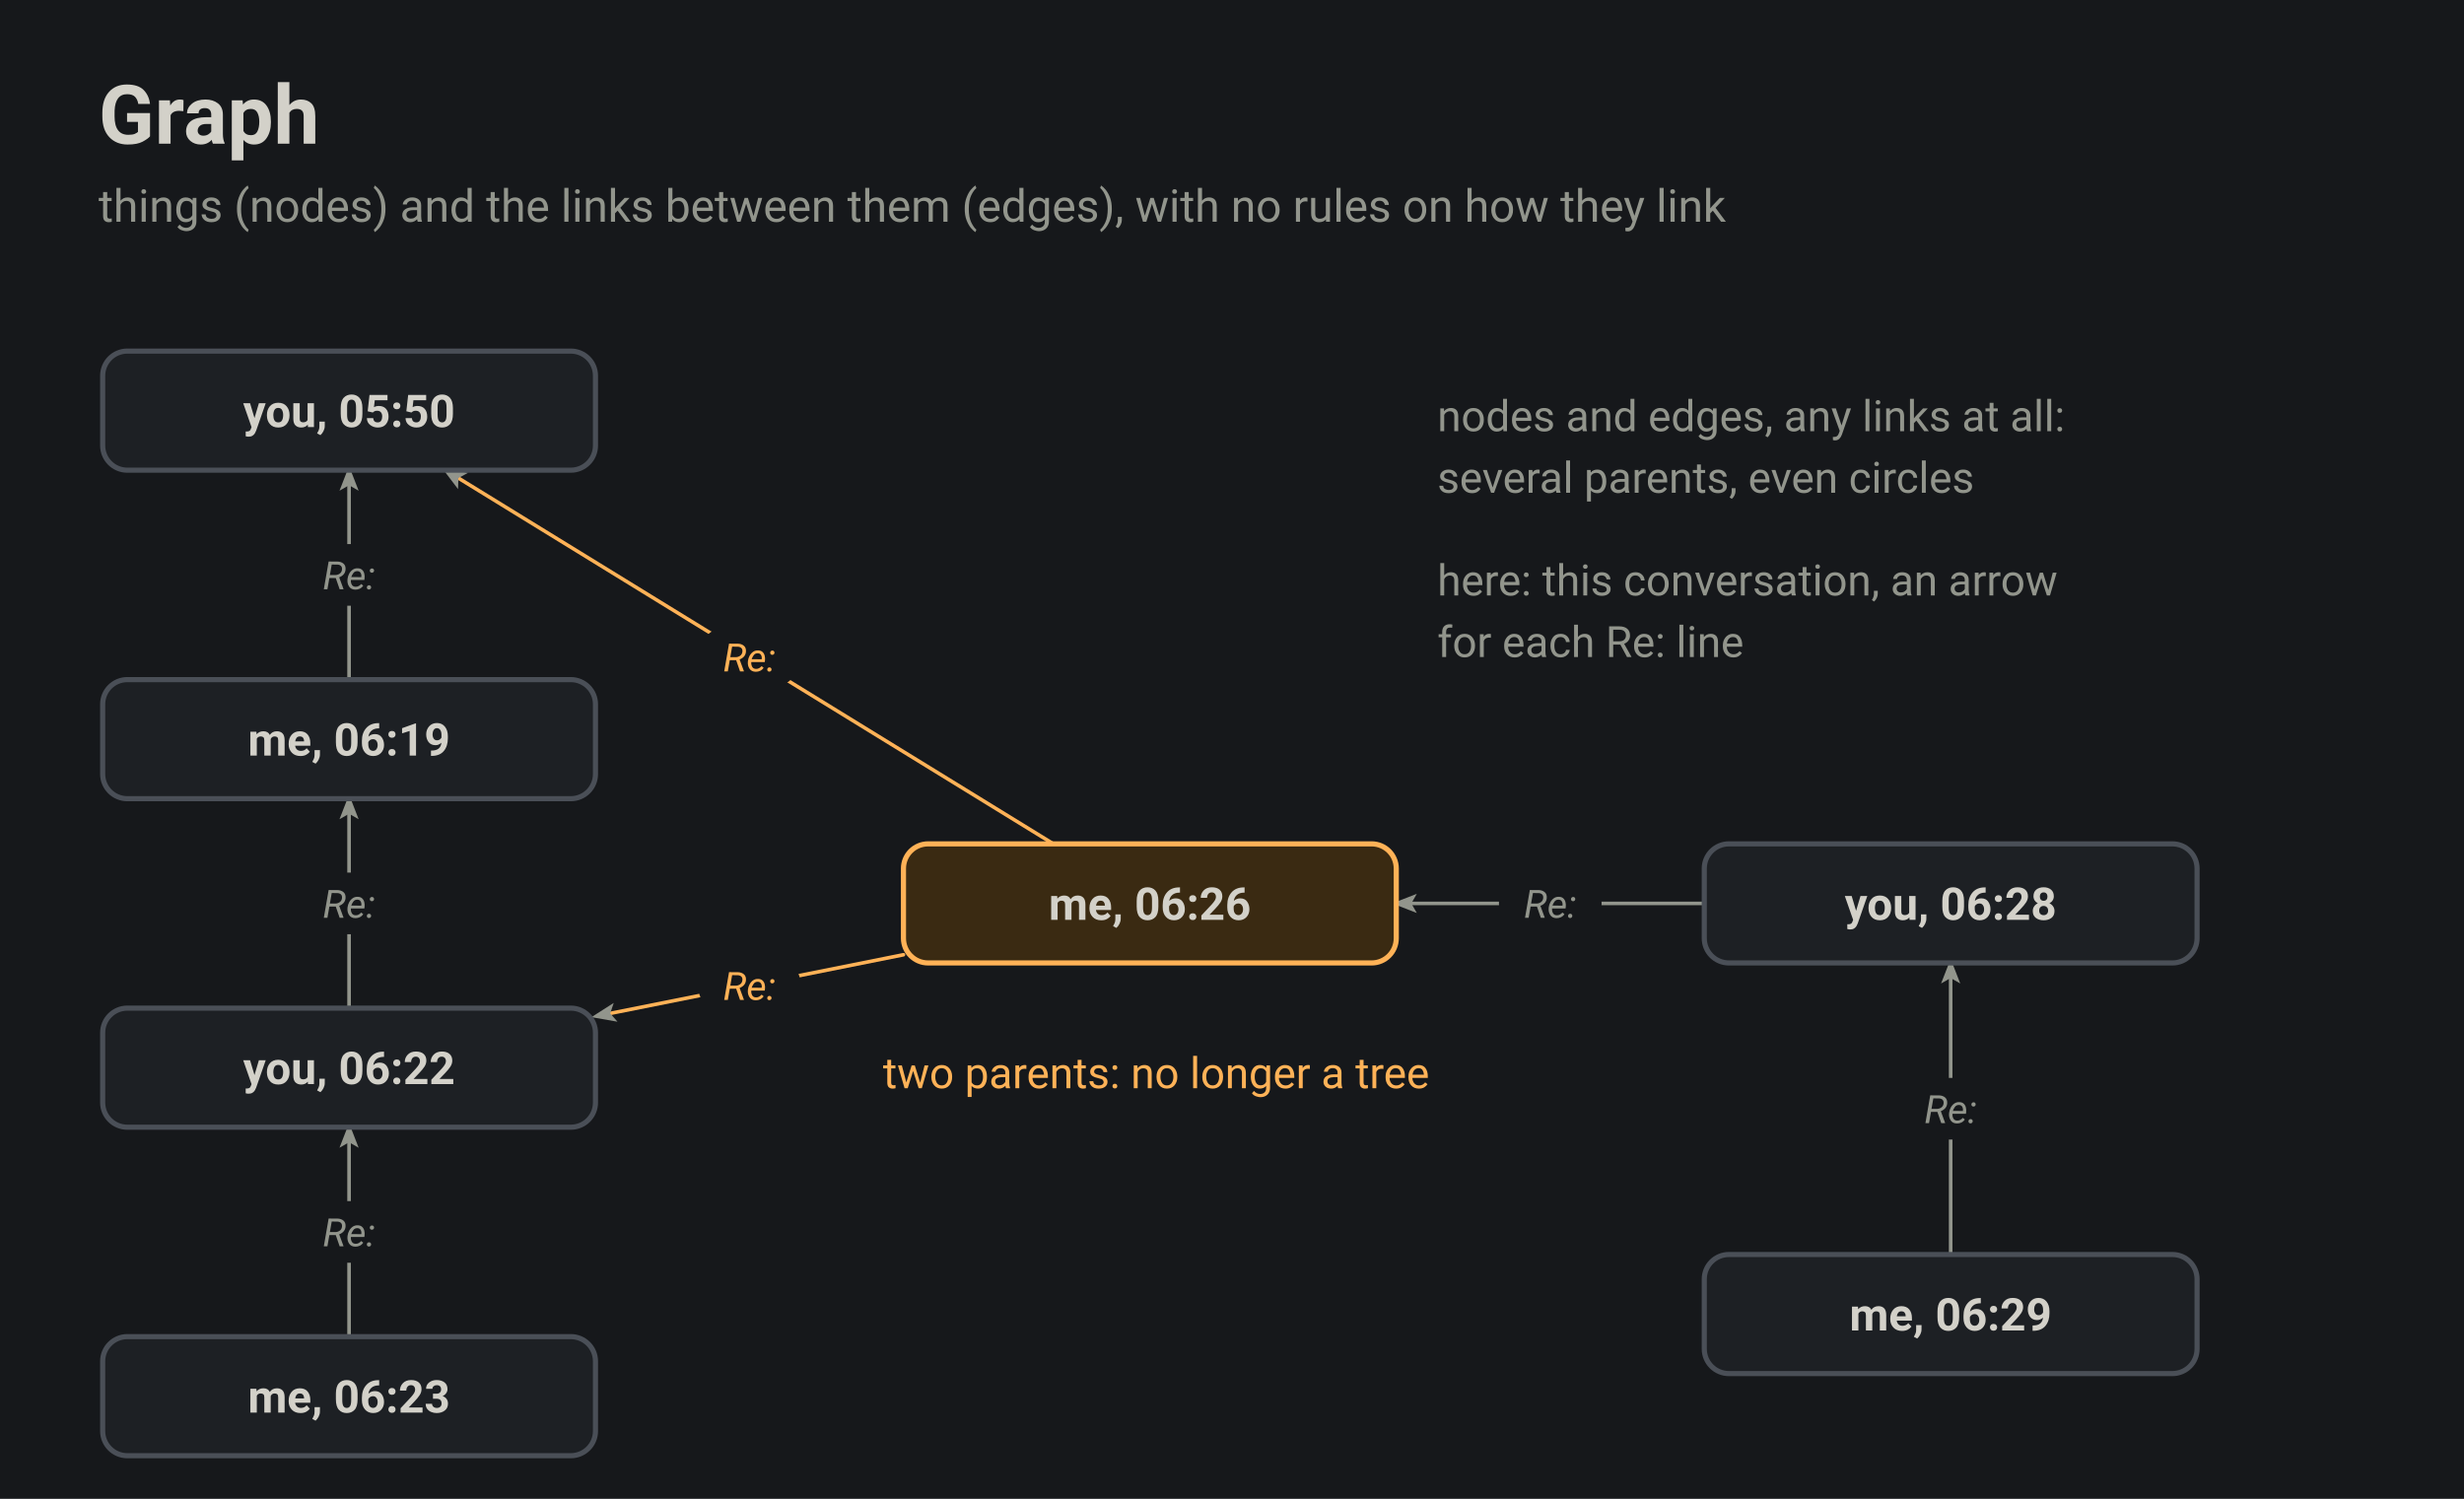
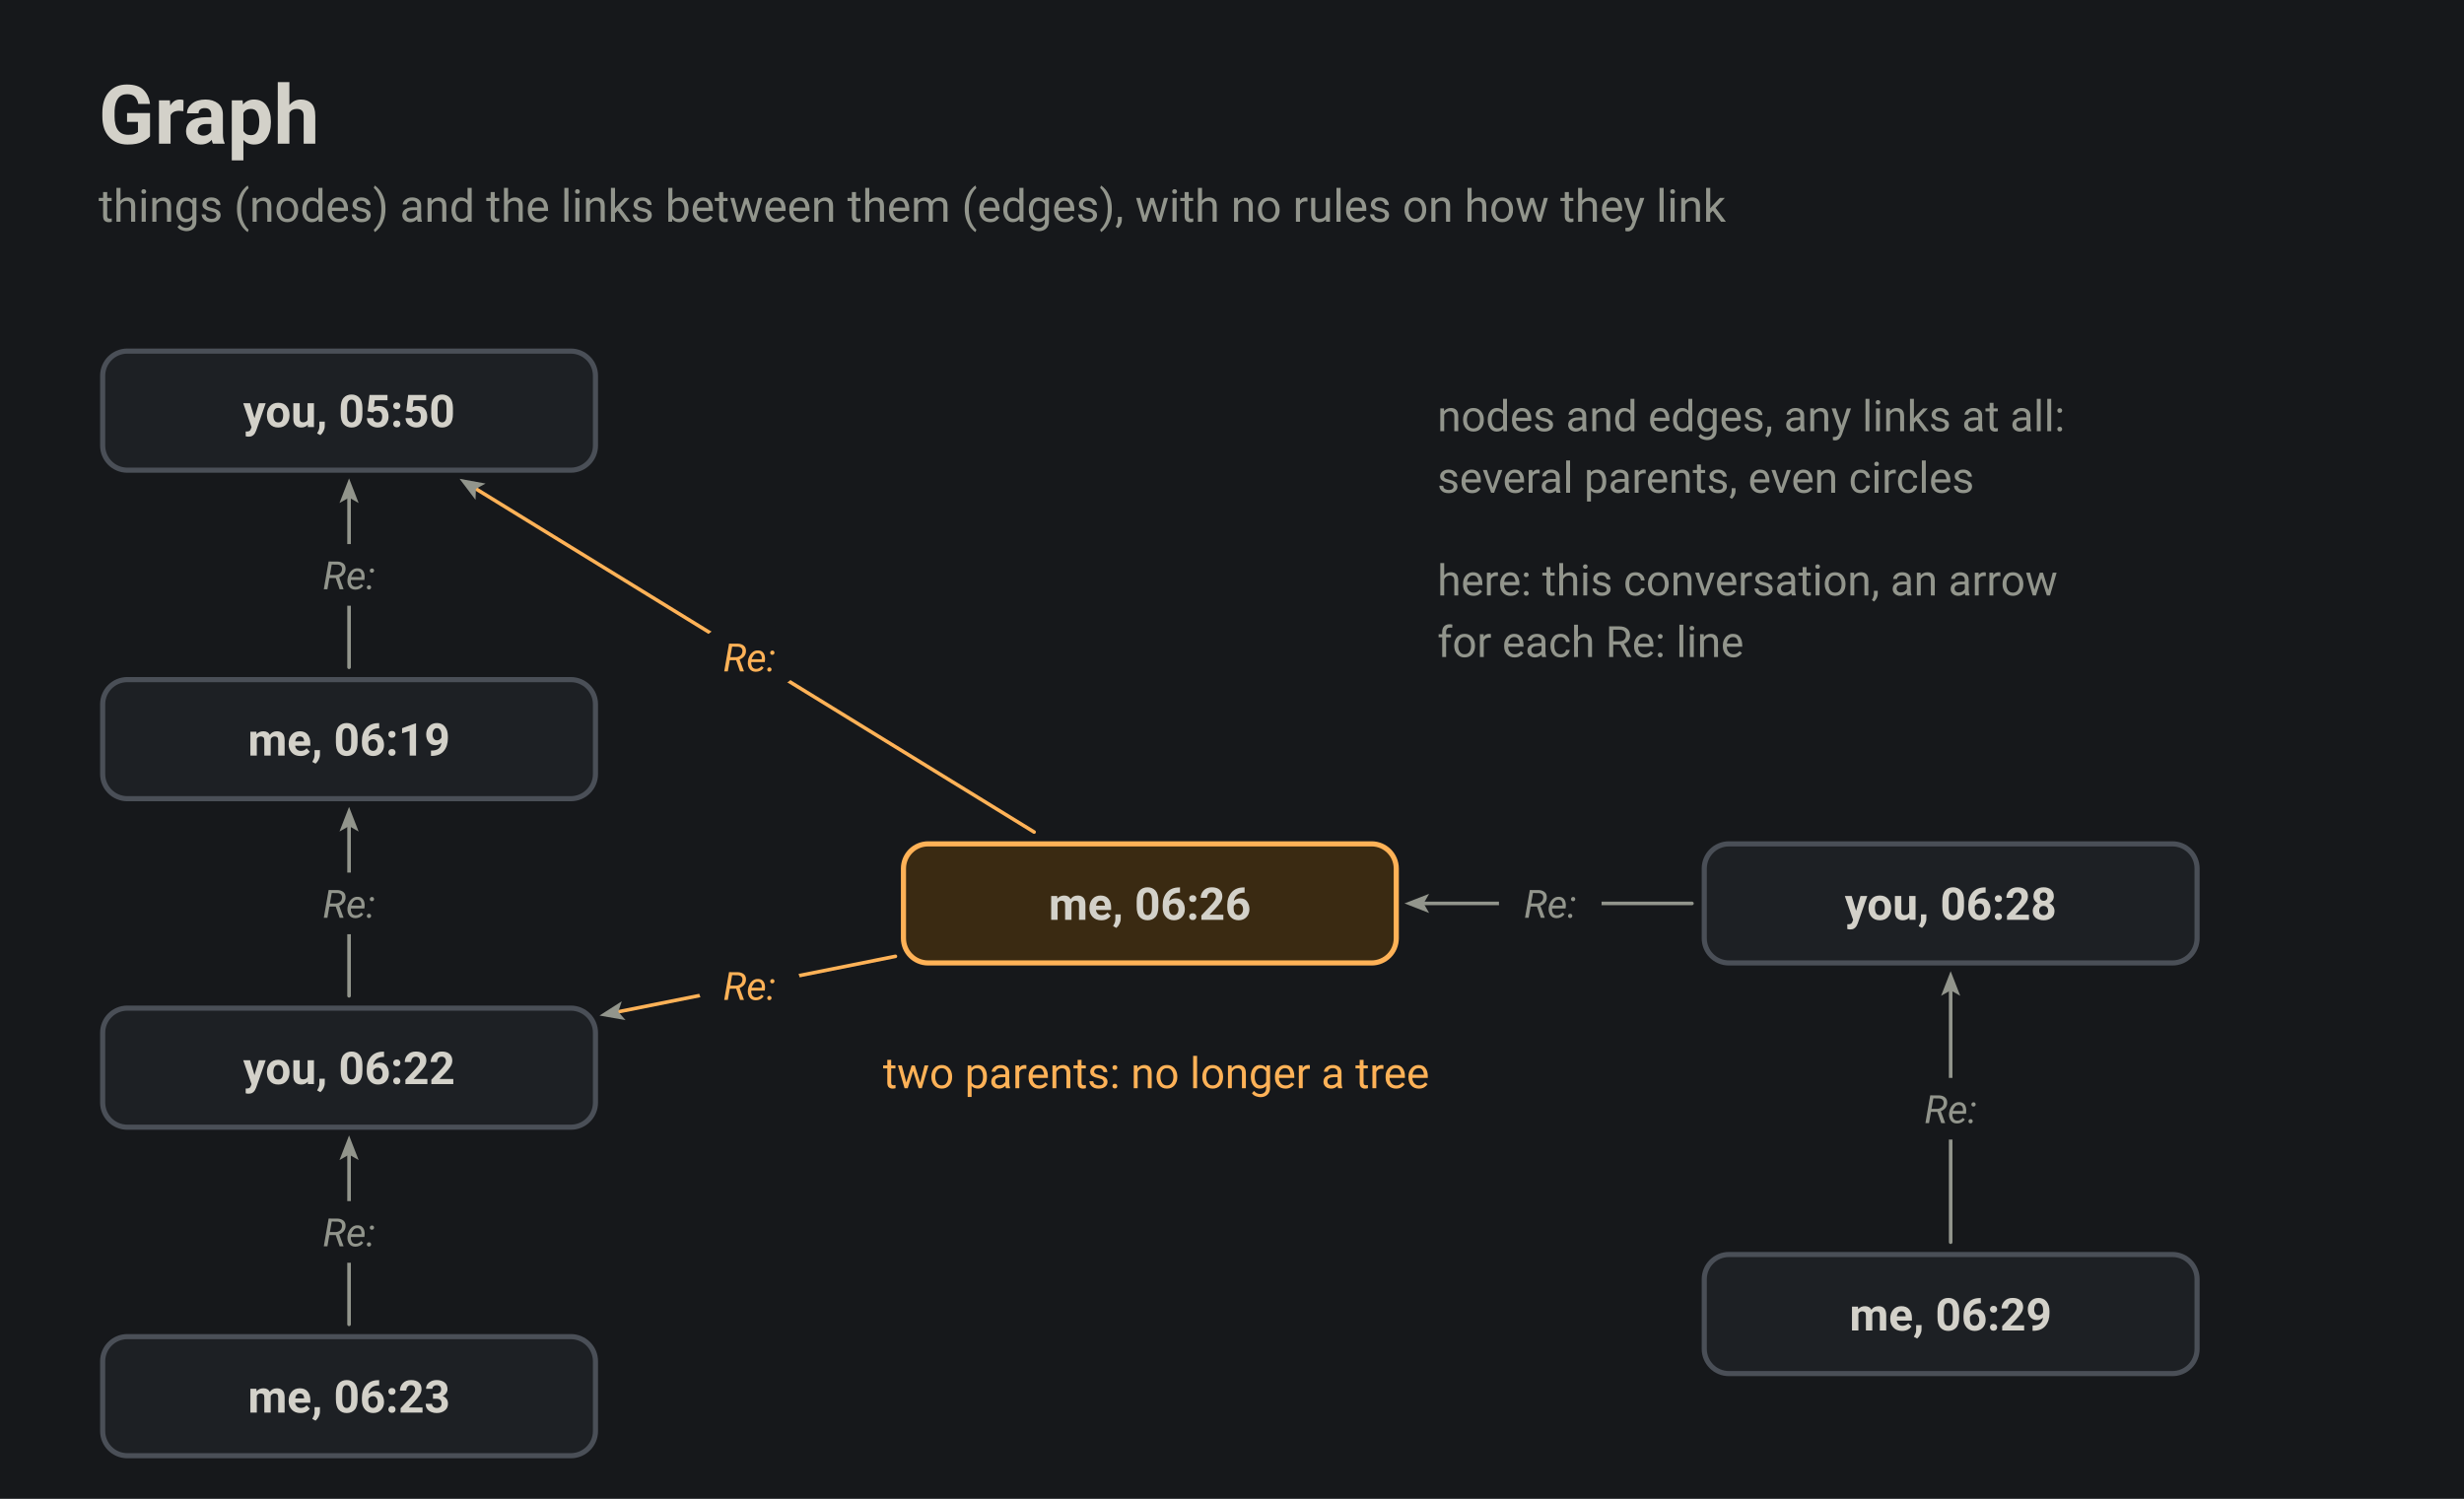
<svg xmlns="http://www.w3.org/2000/svg" viewBox="0 0 1200 730" font-family="system-ui, -apple-system, 'Segoe UI', Roboto, sans-serif">
  <rect width="1200" height="730" fill="#16181b" />
  <defs>
    <marker id="a" viewBox="0 0 12 12" refX="8" refY="6" markerUnits="userSpaceOnUse" markerWidth="16" markerHeight="16" orient="auto">
      <path d="M2 2.5 L11 6 L2 9.5 L4 6 z" fill="#92958c" stroke-linejoin="round" />
    </marker>
  </defs>
  <text x="48" y="70" fill="#d3d1c9" font-size="40" font-weight="700">Graph</text>
  <text x="48" y="108" fill="#92958c" font-size="22">things (nodes) and the links between them (edges), with no rules on how they link</text>
-   <line x1="170" y1="331" x2="170" y2="231" stroke="#92958c" stroke-width="1.75" stroke-linecap="round" marker-end="url(#a)" />
+   <line x1="170" y1="325" x2="170" y2="237" stroke="#92958c" stroke-width="1.75" stroke-linecap="round" marker-end="url(#a)" />
  <rect x="145" y="265" width="50" height="30" rx="15" fill="#16181b" />
  <text x="170" y="287" fill="#92958c" font-size="19" font-style="italic" text-anchor="middle">Re:</text>
-   <line x1="170" y1="491" x2="170" y2="391" stroke="#92958c" stroke-width="1.75" stroke-linecap="round" marker-end="url(#a)" />
+   <line x1="170" y1="485" x2="170" y2="397" stroke="#92958c" stroke-width="1.75" stroke-linecap="round" marker-end="url(#a)" />
  <rect x="145" y="425" width="50" height="30" rx="15" fill="#16181b" />
  <text x="170" y="447" fill="#92958c" font-size="19" font-style="italic" text-anchor="middle">Re:</text>
-   <line x1="170" y1="651" x2="170" y2="551" stroke="#92958c" stroke-width="1.75" stroke-linecap="round" marker-end="url(#a)" />
+   <line x1="170" y1="645" x2="170" y2="557" stroke="#92958c" stroke-width="1.75" stroke-linecap="round" marker-end="url(#a)" />
  <rect x="145" y="585" width="50" height="30" rx="15" fill="#16181b" />
  <text x="170" y="607" fill="#92958c" font-size="19" font-style="italic" text-anchor="middle">Re:</text>
-   <line x1="513" y1="411" x2="218.7" y2="230.05" stroke="#ffb257" stroke-width="1.75" stroke-linecap="round" marker-end="url(#a)" />
+   <line x1="503.63" y1="405.24" x2="227.22" y2="235.29" stroke="#ffb257" stroke-width="1.75" stroke-linecap="round" marker-end="url(#a)" />
  <rect x="340" y="305" width="50" height="30" rx="15" fill="#16181b" />
  <text x="365" y="327" fill="#ffb257" font-size="19" font-style="italic" text-anchor="middle">Re:</text>
-   <line x1="440" y1="465" x2="291.96" y2="494.61" stroke="#ffb257" stroke-width="1.75" stroke-linecap="round" marker-end="url(#a)" />
+   <line x1="436.08" y1="465.78" x2="295.88" y2="493.83" stroke="#ffb257" stroke-width="1.75" stroke-linecap="round" marker-end="url(#a)" />
  <rect x="340" y="465" width="50" height="30" rx="15" fill="#16181b" />
  <text x="365" y="487" fill="#ffb257" font-size="19" font-style="italic" text-anchor="middle">Re:</text>
-   <line x1="830" y1="440" x2="682" y2="440" stroke="#92958c" stroke-width="1.75" stroke-linecap="round" marker-end="url(#a)" />
+   <line x1="824" y1="440" x2="688" y2="440" stroke="#92958c" stroke-width="1.75" stroke-linecap="round" marker-end="url(#a)" />
  <rect x="730" y="425" width="50" height="30" rx="15" fill="#16181b" />
  <text x="755" y="447" fill="#92958c" font-size="19" font-style="italic" text-anchor="middle">Re:</text>
-   <line x1="950" y1="611" x2="950" y2="471" stroke="#92958c" stroke-width="1.75" stroke-linecap="round" marker-end="url(#a)" />
+   <line x1="950" y1="605" x2="950" y2="477" stroke="#92958c" stroke-width="1.75" stroke-linecap="round" marker-end="url(#a)" />
  <rect x="925" y="525" width="50" height="30" rx="15" fill="#16181b" />
  <text x="950" y="547" fill="#92958c" font-size="19" font-style="italic" text-anchor="middle">Re:</text>
  <rect x="50.0" y="171.0" width="240" height="58" rx="12" fill="#1d2024" stroke="#4a4f57" stroke-width="2.5" />
  <text x="170" y="208" fill="#d3d1c9" font-size="22" font-weight="700" text-anchor="middle">you, 05:50</text>
  <rect x="50.0" y="331.0" width="240" height="58" rx="12" fill="#1d2024" stroke="#4a4f57" stroke-width="2.5" />
  <text x="170" y="368" fill="#d3d1c9" font-size="22" font-weight="700" text-anchor="middle">me, 06:19</text>
  <rect x="50.0" y="491.0" width="240" height="58" rx="12" fill="#1d2024" stroke="#4a4f57" stroke-width="2.5" />
  <text x="170" y="528" fill="#d3d1c9" font-size="22" font-weight="700" text-anchor="middle">you, 06:22</text>
  <rect x="50.0" y="651.0" width="240" height="58" rx="12" fill="#1d2024" stroke="#4a4f57" stroke-width="2.5" />
  <text x="170" y="688" fill="#d3d1c9" font-size="22" font-weight="700" text-anchor="middle">me, 06:23</text>
  <rect x="440.0" y="411.0" width="240" height="58" rx="12" fill="#3a2a12" stroke="#ffb257" stroke-width="2.5" />
  <text x="560" y="448" fill="#d3d1c9" font-size="22" font-weight="700" text-anchor="middle">me, 06:26</text>
  <rect x="830.0" y="411.0" width="240" height="58" rx="12" fill="#1d2024" stroke="#4a4f57" stroke-width="2.5" />
  <text x="950" y="448" fill="#d3d1c9" font-size="22" font-weight="700" text-anchor="middle">you, 06:28</text>
  <rect x="830.0" y="611.0" width="240" height="58" rx="12" fill="#1d2024" stroke="#4a4f57" stroke-width="2.5" />
  <text x="950" y="648" fill="#d3d1c9" font-size="22" font-weight="700" text-anchor="middle">me, 06:29</text>
  <g font-size="21">
    <text x="430" y="530" fill="#ffb257">two parents: no longer a tree</text>
    <text x="700" y="210" fill="#92958c">nodes and edges, any links at all:</text>
    <text x="700" y="240" fill="#92958c">several parents, even circles</text>
    <text x="700" y="290" fill="#92958c">here: this conversation, an arrow</text>
    <text x="700" y="320" fill="#92958c">for each Re: line</text>
  </g>
</svg>
